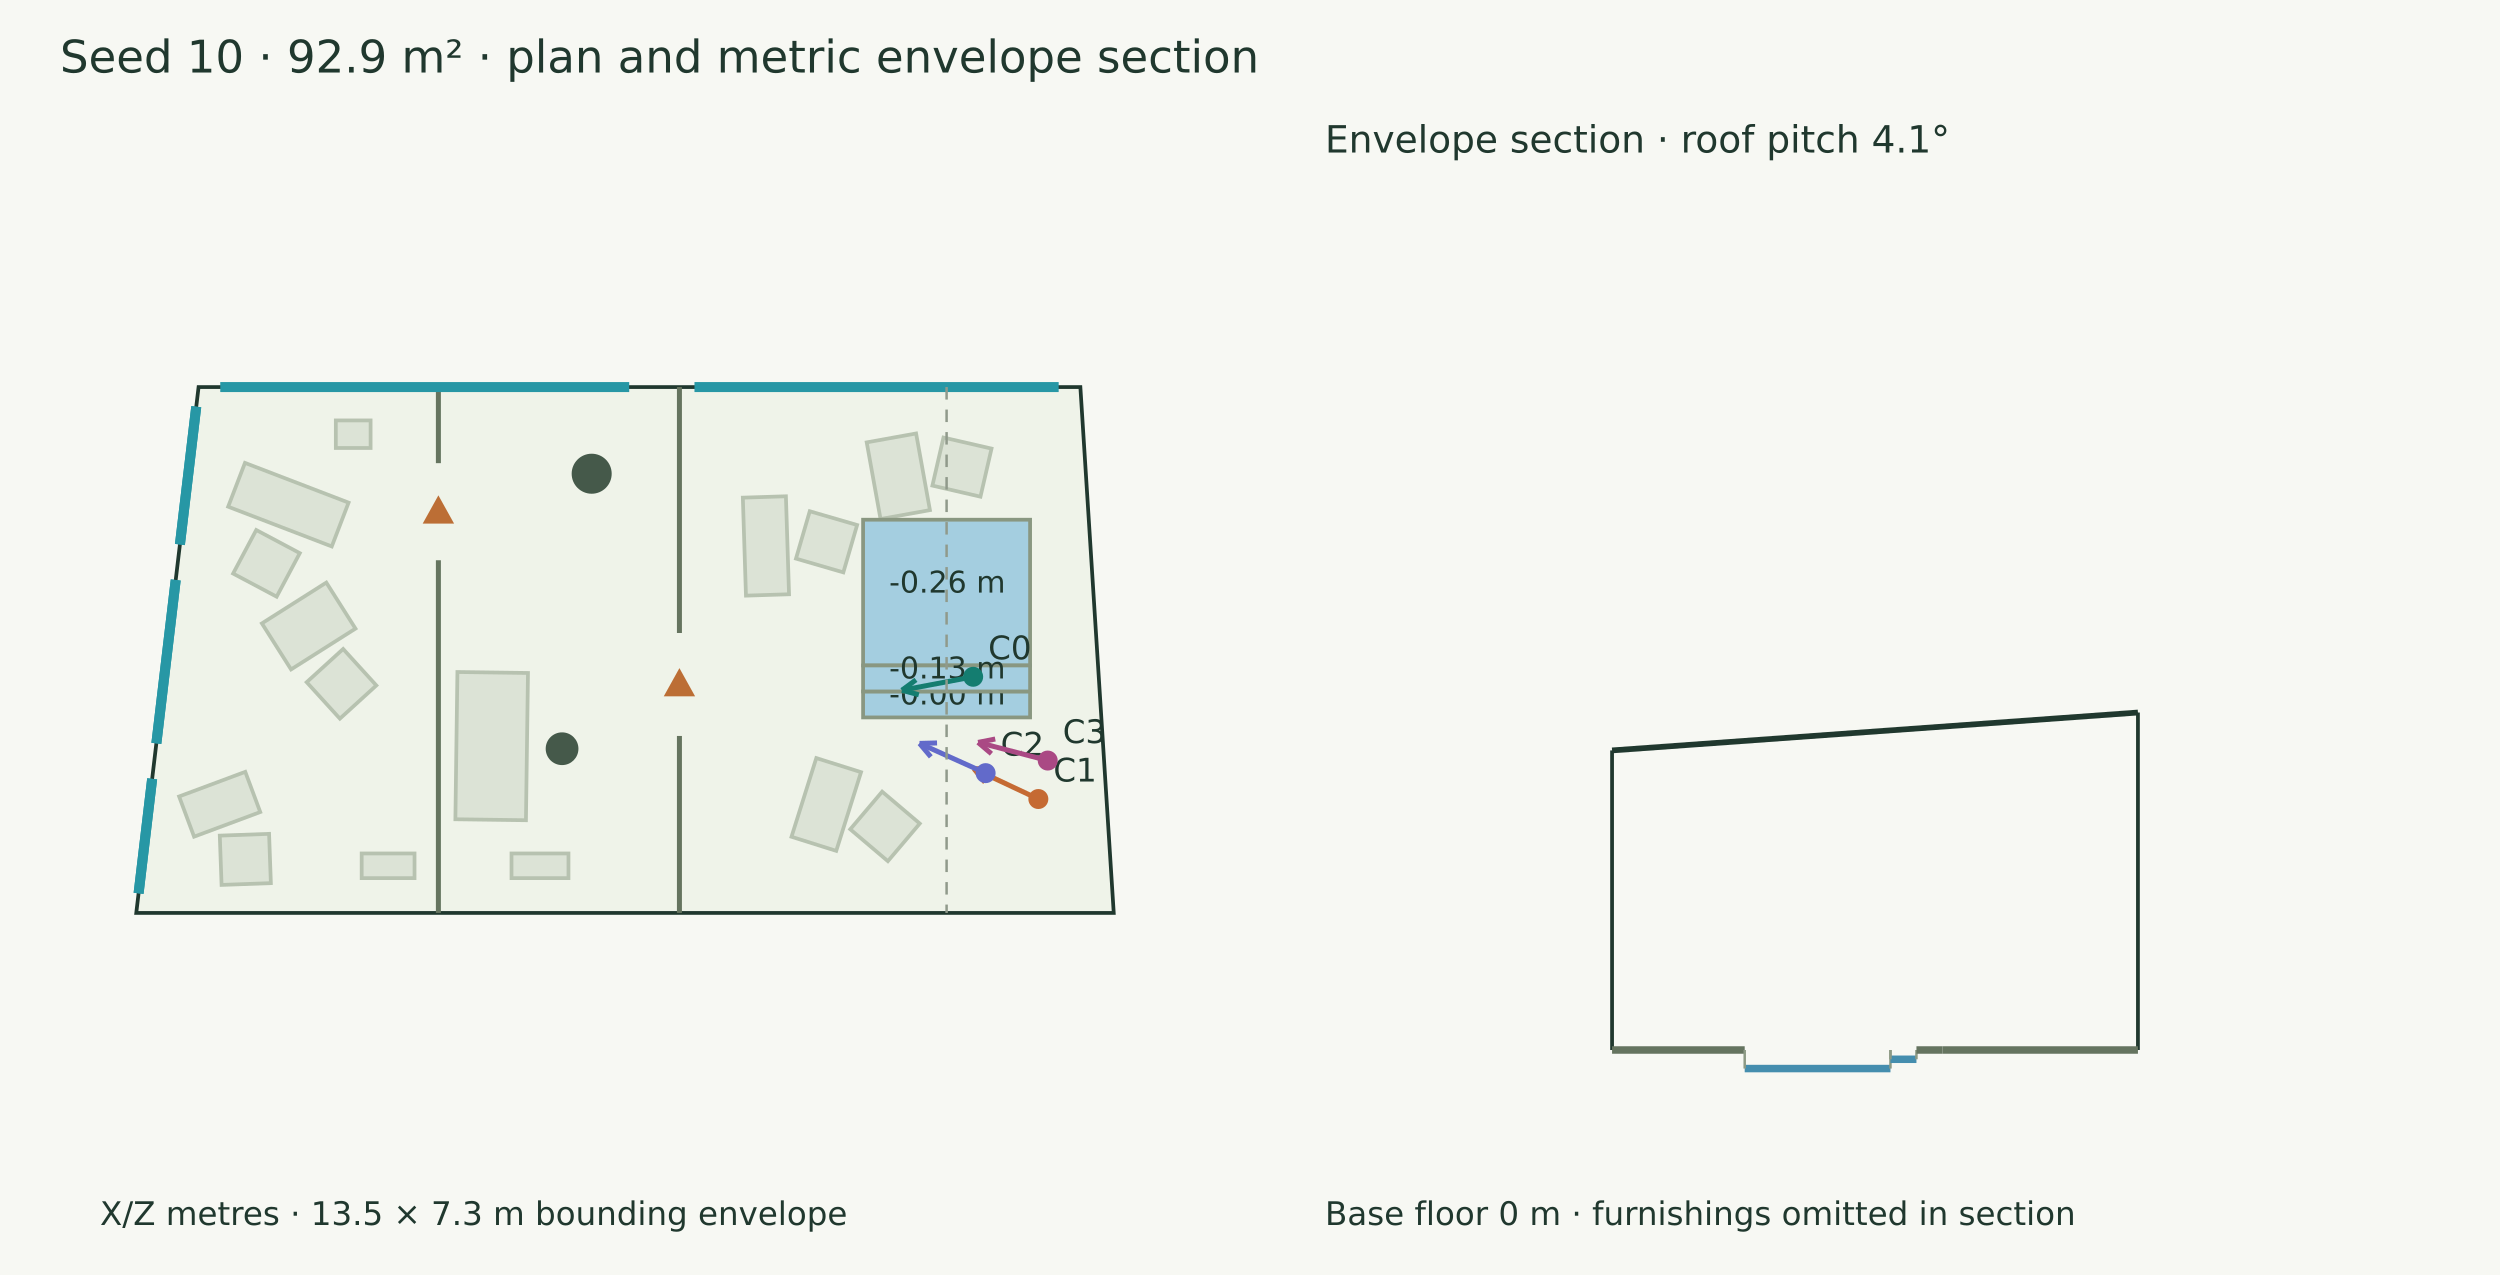
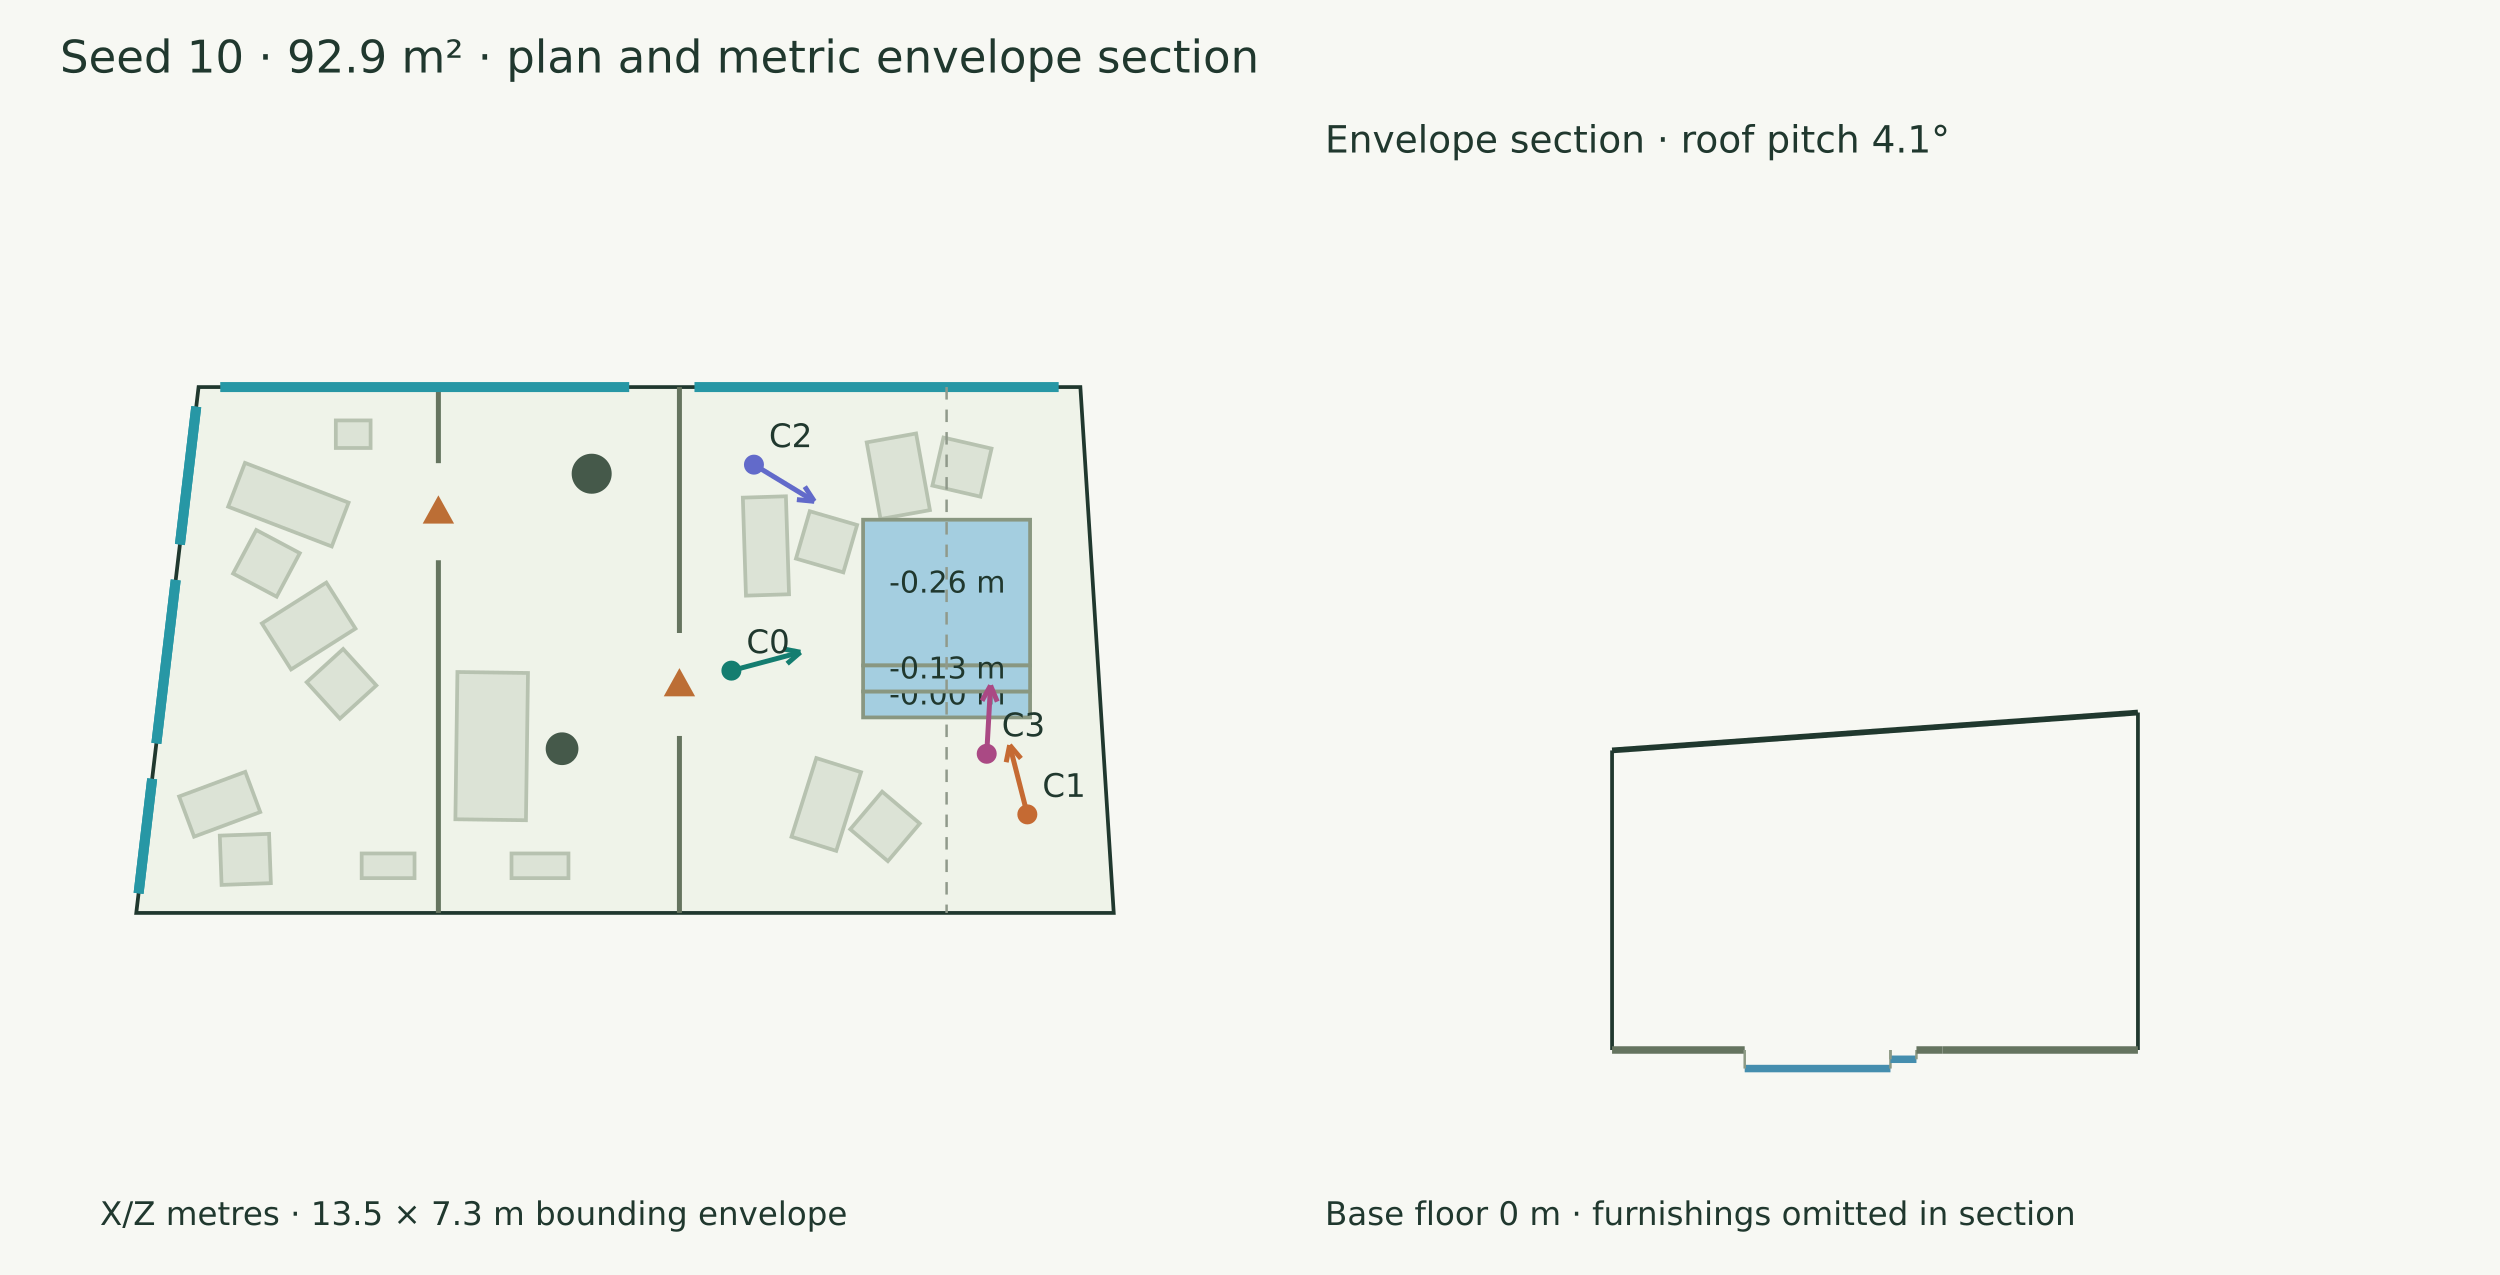
<svg xmlns="http://www.w3.org/2000/svg" width="1000" height="510" viewBox="0 0 1000 510">
  <rect width="100%" height="100%" fill="#f7f8f3" />
  <g font-family="DejaVu Sans" fill="#20382e">
    <text x="24.000" y="29.000" font-size="18">Seed 10 · 92.9 m² · plan and metric envelope section</text>
    <polygon points="79.430,154.825 432.144,154.825 445.494,365.175 54.506,365.175" fill="#eff3e9" stroke="#20382e" stroke-width="1.5" />
    <polygon points="104.756,249.355 130.523,233.027 142.190,251.439 116.423,267.767" fill="#dce3d6" stroke="#b7c2b0" stroke-width="1.5" />
    <polygon points="122.669,272.877 137.253,259.591 150.539,274.174 135.955,287.460" fill="#dce3d6" stroke="#b7c2b0" stroke-width="1.5" />
    <polygon points="71.644,318.583 98.109,308.732 104.095,324.814 77.630,334.665" fill="#dce3d6" stroke="#b7c2b0" stroke-width="1.5" />
    <polygon points="87.914,334.252 107.629,333.535 108.347,353.250 88.632,353.968" fill="#dce3d6" stroke="#b7c2b0" stroke-width="1.5" />
    <polygon points="97.987,185.153 139.430,201.058 132.704,218.584 91.261,202.680" fill="#dce3d6" stroke="#b7c2b0" stroke-width="1.5" />
    <polygon points="102.498,211.998 119.918,221.259 110.657,238.679 93.238,229.418" fill="#dce3d6" stroke="#b7c2b0" stroke-width="1.5" />
    <polygon points="165.813,351.250 144.671,351.250 144.671,341.386 165.813,341.386" fill="#dce3d6" stroke="#b7c2b0" stroke-width="1.5" />
    <polygon points="134.330,168.170 148.241,168.170 148.241,179.195 134.330,179.195" fill="#dce3d6" stroke="#b7c2b0" stroke-width="1.5" />
    <polygon points="298.385,238.257 297.134,199.063 314.363,198.513 315.614,237.707" fill="#dce3d6" stroke="#b7c2b0" stroke-width="1.5" />
    <polygon points="318.392,223.443 323.902,204.500 342.845,210.011 337.335,228.954" fill="#dce3d6" stroke="#b7c2b0" stroke-width="1.5" />
    <polygon points="316.600,334.710 326.524,303.230 344.414,308.870 334.490,340.350" fill="#dce3d6" stroke="#b7c2b0" stroke-width="1.5" />
    <polygon points="340.099,331.706 352.859,316.660 367.905,329.420 355.145,344.466" fill="#dce3d6" stroke="#b7c2b0" stroke-width="1.5" />
    <polygon points="352.213,207.605 346.681,176.951 366.438,173.385 371.970,204.039" fill="#dce3d6" stroke="#b7c2b0" stroke-width="1.5" />
    <polygon points="372.959,194.242 377.388,175.017 396.613,179.446 392.184,198.671" fill="#dce3d6" stroke="#b7c2b0" stroke-width="1.5" />
    <polygon points="355.776,251.720 362.058,219.041 382.433,222.958 376.150,255.637" fill="#dce3d6" stroke="#b7c2b0" stroke-width="1.5" />
    <polygon points="380.659,246.057 392.018,229.927 408.148,241.286 396.789,257.416" fill="#dce3d6" stroke="#b7c2b0" stroke-width="1.5" />
    <polygon points="182.152,327.703 182.965,268.800 211.189,269.190 210.376,328.092" fill="#dce3d6" stroke="#b7c2b0" stroke-width="1.5" />
    <polygon points="227.389,351.250 204.605,351.250 204.605,341.386 227.389,341.386" fill="#dce3d6" stroke="#b7c2b0" stroke-width="1.5" />
    <polygon points="345.236,207.885 412.038,207.885 412.038,266.184 345.236,266.184" fill="#a4cee0" stroke="#899781" stroke-width="1.5" />
    <text x="355.637" y="237.034" font-size="12">-0.26 m</text>
    <polygon points="345.236,276.577 412.038,276.577 412.038,286.971 345.236,286.971" fill="#a4cee0" stroke="#899781" stroke-width="1.5" />
    <text x="355.637" y="281.774" font-size="12">-0.00 m</text>
    <polygon points="345.236,266.184 412.038,266.184 412.038,276.577 345.236,276.577" fill="#a4cee0" stroke="#899781" stroke-width="1.5" />
    <text x="355.637" y="271.381" font-size="12">-0.13 m</text>
    <circle cx="236.67" cy="189.49" r="8.005" fill="#45594a" />
    <circle cx="224.826" cy="299.492" r="6.549" fill="#45594a" />
    <path d="M271.770,154.825 L271.770,253.199" stroke="#65745f" stroke-width="2" fill="none" />
    <path d="M271.770,294.382 L271.770,365.175" stroke="#65745f" stroke-width="2" fill="none" />
    <polygon points="271.770,268.791 266.770,277.791 276.770,277.791" fill="#bc6e35" stroke="#bc6e35" stroke-width="1.5" />
    <path d="M175.356,154.825 L175.356,185.264" stroke="#65745f" stroke-width="2" fill="none" />
    <path d="M175.356,224.099 L175.356,365.175" stroke="#65745f" stroke-width="2" fill="none" />
    <polygon points="175.356,199.681 170.356,208.681 180.356,208.681" fill="#bc6e35" stroke="#bc6e35" stroke-width="1.5" />
    <path d="M88.107,154.825 L251.680,154.825" stroke="#2797a5" stroke-width="4" fill="none" />
    <path d="M277.790,154.825 L423.467,154.825" stroke="#2797a5" stroke-width="4" fill="none" />
    <path d="M55.435,357.334 L60.863,311.526" stroke="#2797a5" stroke-width="4" fill="none" />
    <path d="M55.435,357.334 L60.863,311.526" stroke="#2797a5" stroke-width="4" fill="none" />
    <path d="M62.543,297.349 L70.287,231.988" stroke="#2797a5" stroke-width="4" fill="none" />
    <path d="M62.543,297.349 L70.287,231.988" stroke="#2797a5" stroke-width="4" fill="none" />
    <path d="M71.967,217.811 L78.501,162.666" stroke="#2797a5" stroke-width="4" fill="none" />
    <path d="M71.967,217.811 L78.501,162.666" stroke="#2797a5" stroke-width="4" fill="none" />
-     <path d="M389.265,270.712 L360.762,276.094" stroke="#147d70" stroke-width="2" fill="none" />
-     <path d="M360.762,276.094 L366.390,271.933" stroke="#147d70" stroke-width="2" fill="none" />
-     <path d="M360.762,276.094 L367.520,277.917" stroke="#147d70" stroke-width="2" fill="none" />
-     <circle cx="389.265" cy="270.712" r="4" fill="#147d70" />
-     <text x="395.265" y="263.712" font-size="13">C0</text>
-     <path d="M415.337,319.609 L389.590,307.510" stroke="#c56a33" stroke-width="2" fill="none" />
-     <path d="M389.590,307.510 L396.589,307.435" stroke="#c56a33" stroke-width="2" fill="none" />
-     <path d="M389.590,307.510 L393.999,312.947" stroke="#c56a33" stroke-width="2" fill="none" />
-     <circle cx="415.337" cy="319.609" r="4" fill="#c56a33" />
-     <text x="421.337" y="312.609" font-size="13">C1</text>
-     <path d="M394.248,309.257 L367.820,297.366" stroke="#626aca" stroke-width="2" fill="none" />
-     <path d="M367.820,297.366 L374.818,297.176" stroke="#626aca" stroke-width="2" fill="none" />
-     <path d="M367.820,297.366 L372.319,302.729" stroke="#626aca" stroke-width="2" fill="none" />
-     <circle cx="394.248" cy="309.257" r="4" fill="#626aca" />
-     <text x="400.248" y="302.257" font-size="13">C2</text>
-     <path d="M419.091,304.223 L391.228,296.961" stroke="#aa4984" stroke-width="2" fill="none" />
-     <path d="M391.228,296.961 L398.095,295.604" stroke="#aa4984" stroke-width="2" fill="none" />
-     <path d="M391.228,296.961 L396.559,301.497" stroke="#aa4984" stroke-width="2" fill="none" />
-     <circle cx="419.091" cy="304.223" r="4" fill="#aa4984" />
-     <text x="425.091" y="297.223" font-size="13">C3</text>
+     <path d="M292.560,268.257 L320.159,260.893" stroke="#147d70" stroke-width="2" fill="none" />
+     <path d="M320.159,260.893 L314.854,265.460" stroke="#147d70" stroke-width="2" fill="none" />
+     <path d="M320.159,260.893 L313.284,259.576" stroke="#147d70" stroke-width="2" fill="none" />
+     <circle cx="292.56" cy="268.257" r="4" fill="#147d70" />
+     <text x="298.560" y="261.257" font-size="13">C0</text>
+     <path d="M410.935,325.755 L403.862,298.033" stroke="#c56a33" stroke-width="2" fill="none" />
+     <path d="M403.862,298.033 L408.371,303.387" stroke="#c56a33" stroke-width="2" fill="none" />
+     <path d="M403.862,298.033 L402.470,304.893" stroke="#c56a33" stroke-width="2" fill="none" />
+     <circle cx="410.935" cy="325.755" r="4" fill="#c56a33" />
+     <text x="416.935" y="318.755" font-size="13">C1</text>
+     <path d="M301.582,185.861 L325.716,200.518" stroke="#626aca" stroke-width="2" fill="none" />
+     <path d="M325.716,200.518 L318.748,199.848" stroke="#626aca" stroke-width="2" fill="none" />
+     <path d="M325.716,200.518 L321.909,194.643" stroke="#626aca" stroke-width="2" fill="none" />
+     <circle cx="301.582" cy="185.861" r="4" fill="#626aca" />
+     <text x="307.582" y="178.861" font-size="13">C2</text>
+     <path d="M394.686,301.511 L396.221,274.181" stroke="#aa4984" stroke-width="2" fill="none" />
+     <path d="M396.221,274.181 L398.907,280.645" stroke="#aa4984" stroke-width="2" fill="none" />
+     <path d="M396.221,274.181 L392.827,280.304" stroke="#aa4984" stroke-width="2" fill="none" />
+     <circle cx="394.686" cy="301.511" r="4" fill="#aa4984" />
+     <text x="400.686" y="294.511" font-size="13">C3</text>
    <text x="40.000" y="490.000" font-size="13">X/Z metres · 13.5 × 7.3 m bounding envelope</text>
    <path d="M378.637,154.825 L378.637,365.175" stroke="#909a8b" stroke-width="1" stroke-dasharray="5 4" fill="none" />
    <path d="M644.825,300.163 L855.175,285.008" stroke="#20382e" stroke-width="2.3" fill="none" />
    <path d="M644.825,420.000 L644.825,300.163" stroke="#20382e" stroke-width="1.5" fill="none" />
    <path d="M855.175,420.000 L855.175,285.008" stroke="#20382e" stroke-width="1.5" fill="none" />
    <path d="M644.825,420.000 L697.885,420.000" stroke="#65745f" stroke-width="3" fill="none" />
    <path d="M644.825,420.000 L644.825,420.000" stroke="#8d9a85" stroke-width="1" fill="none" />
    <path d="M697.885,420.000 L697.885,420.000" stroke="#8d9a85" stroke-width="1" fill="none" />
    <path d="M697.885,427.422 L756.184,427.422" stroke="#458eae" stroke-width="3" fill="none" />
    <path d="M697.885,420.000 L697.885,427.422" stroke="#8d9a85" stroke-width="1" fill="none" />
    <path d="M756.184,420.000 L756.184,427.422" stroke="#8d9a85" stroke-width="1" fill="none" />
    <path d="M756.184,423.711 L766.577,423.711" stroke="#458eae" stroke-width="3" fill="none" />
    <path d="M756.184,420.000 L756.184,423.711" stroke="#8d9a85" stroke-width="1" fill="none" />
    <path d="M766.577,420.000 L766.577,423.711" stroke="#8d9a85" stroke-width="1" fill="none" />
    <path d="M766.577,420.000 L776.971,420.000" stroke="#65745f" stroke-width="3" fill="none" />
    <path d="M766.577,420.000 L766.577,420.000" stroke="#8d9a85" stroke-width="1" fill="none" />
    <path d="M776.971,420.000 L776.971,420.000" stroke="#8d9a85" stroke-width="1" fill="none" />
    <path d="M776.971,420.000 L855.175,420.000" stroke="#65745f" stroke-width="3" fill="none" />
    <path d="M776.971,420.000 L776.971,420.000" stroke="#8d9a85" stroke-width="1" fill="none" />
    <path d="M855.175,420.000 L855.175,420.000" stroke="#8d9a85" stroke-width="1" fill="none" />
    <text x="530.000" y="61.000" font-size="15">Envelope section · roof pitch 4.1°</text>
    <text x="530.000" y="490.000" font-size="13">Base floor 0 m · furnishings omitted in section</text>
  </g>
</svg>
